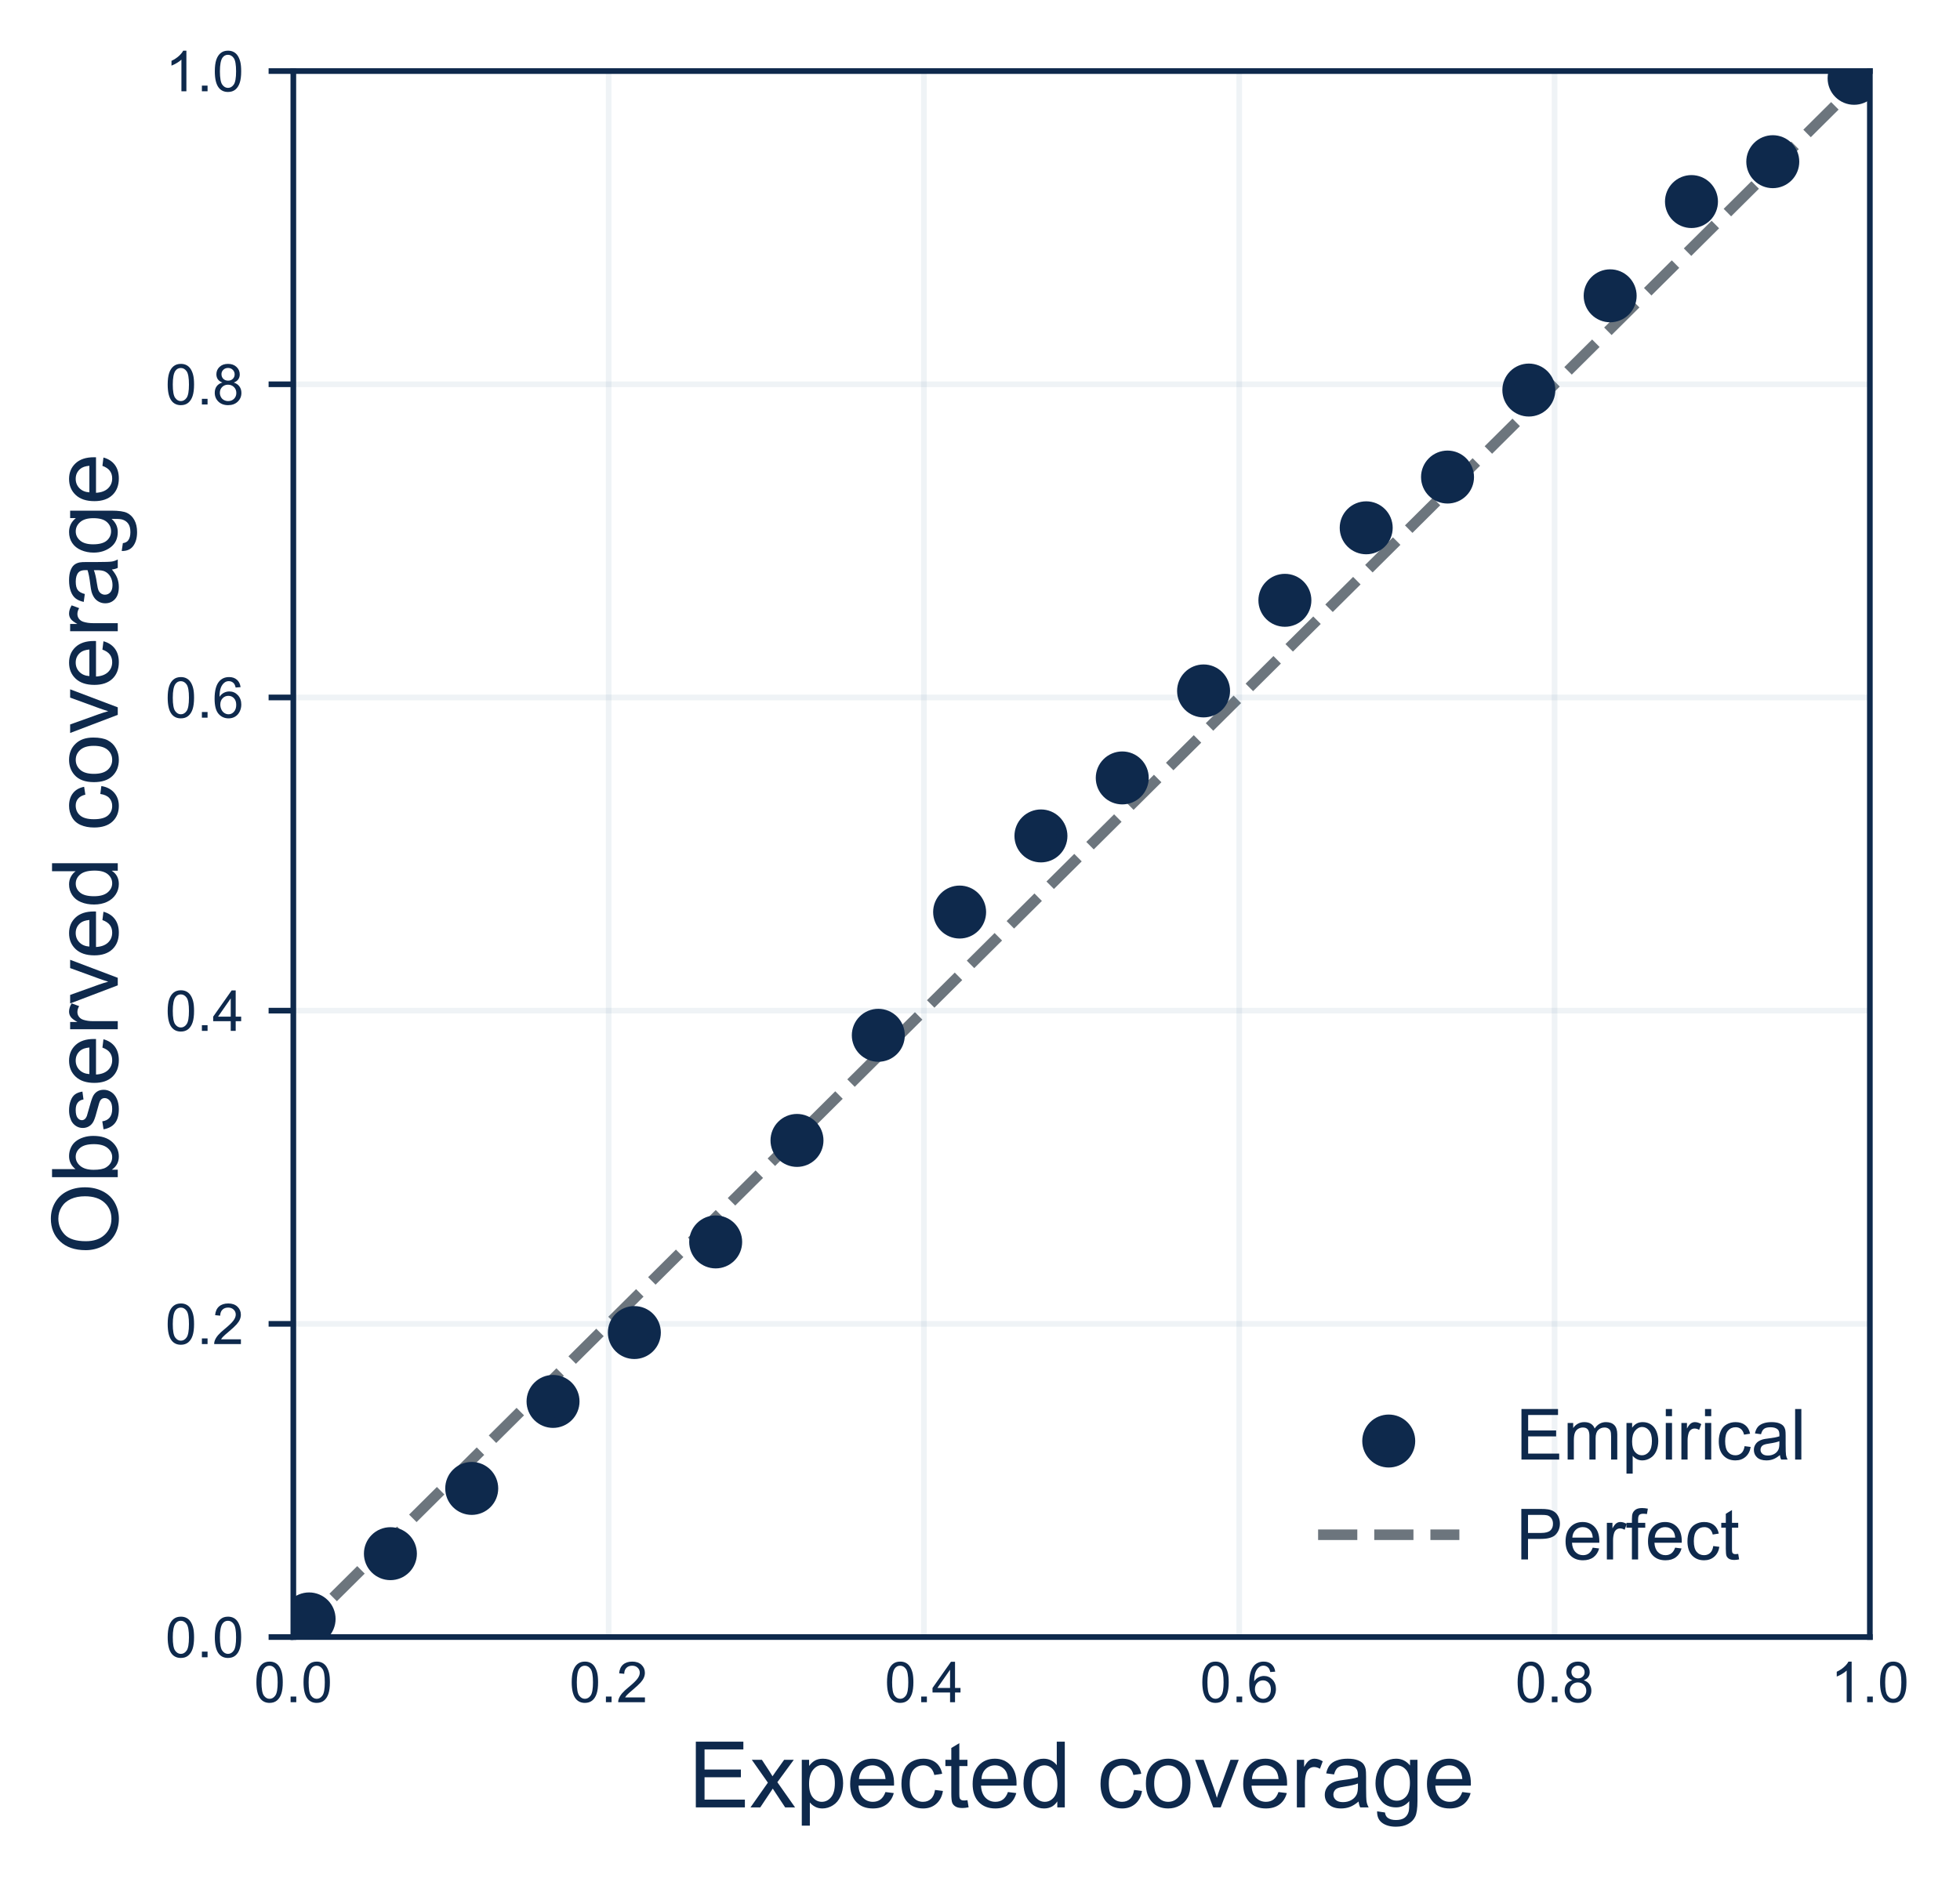
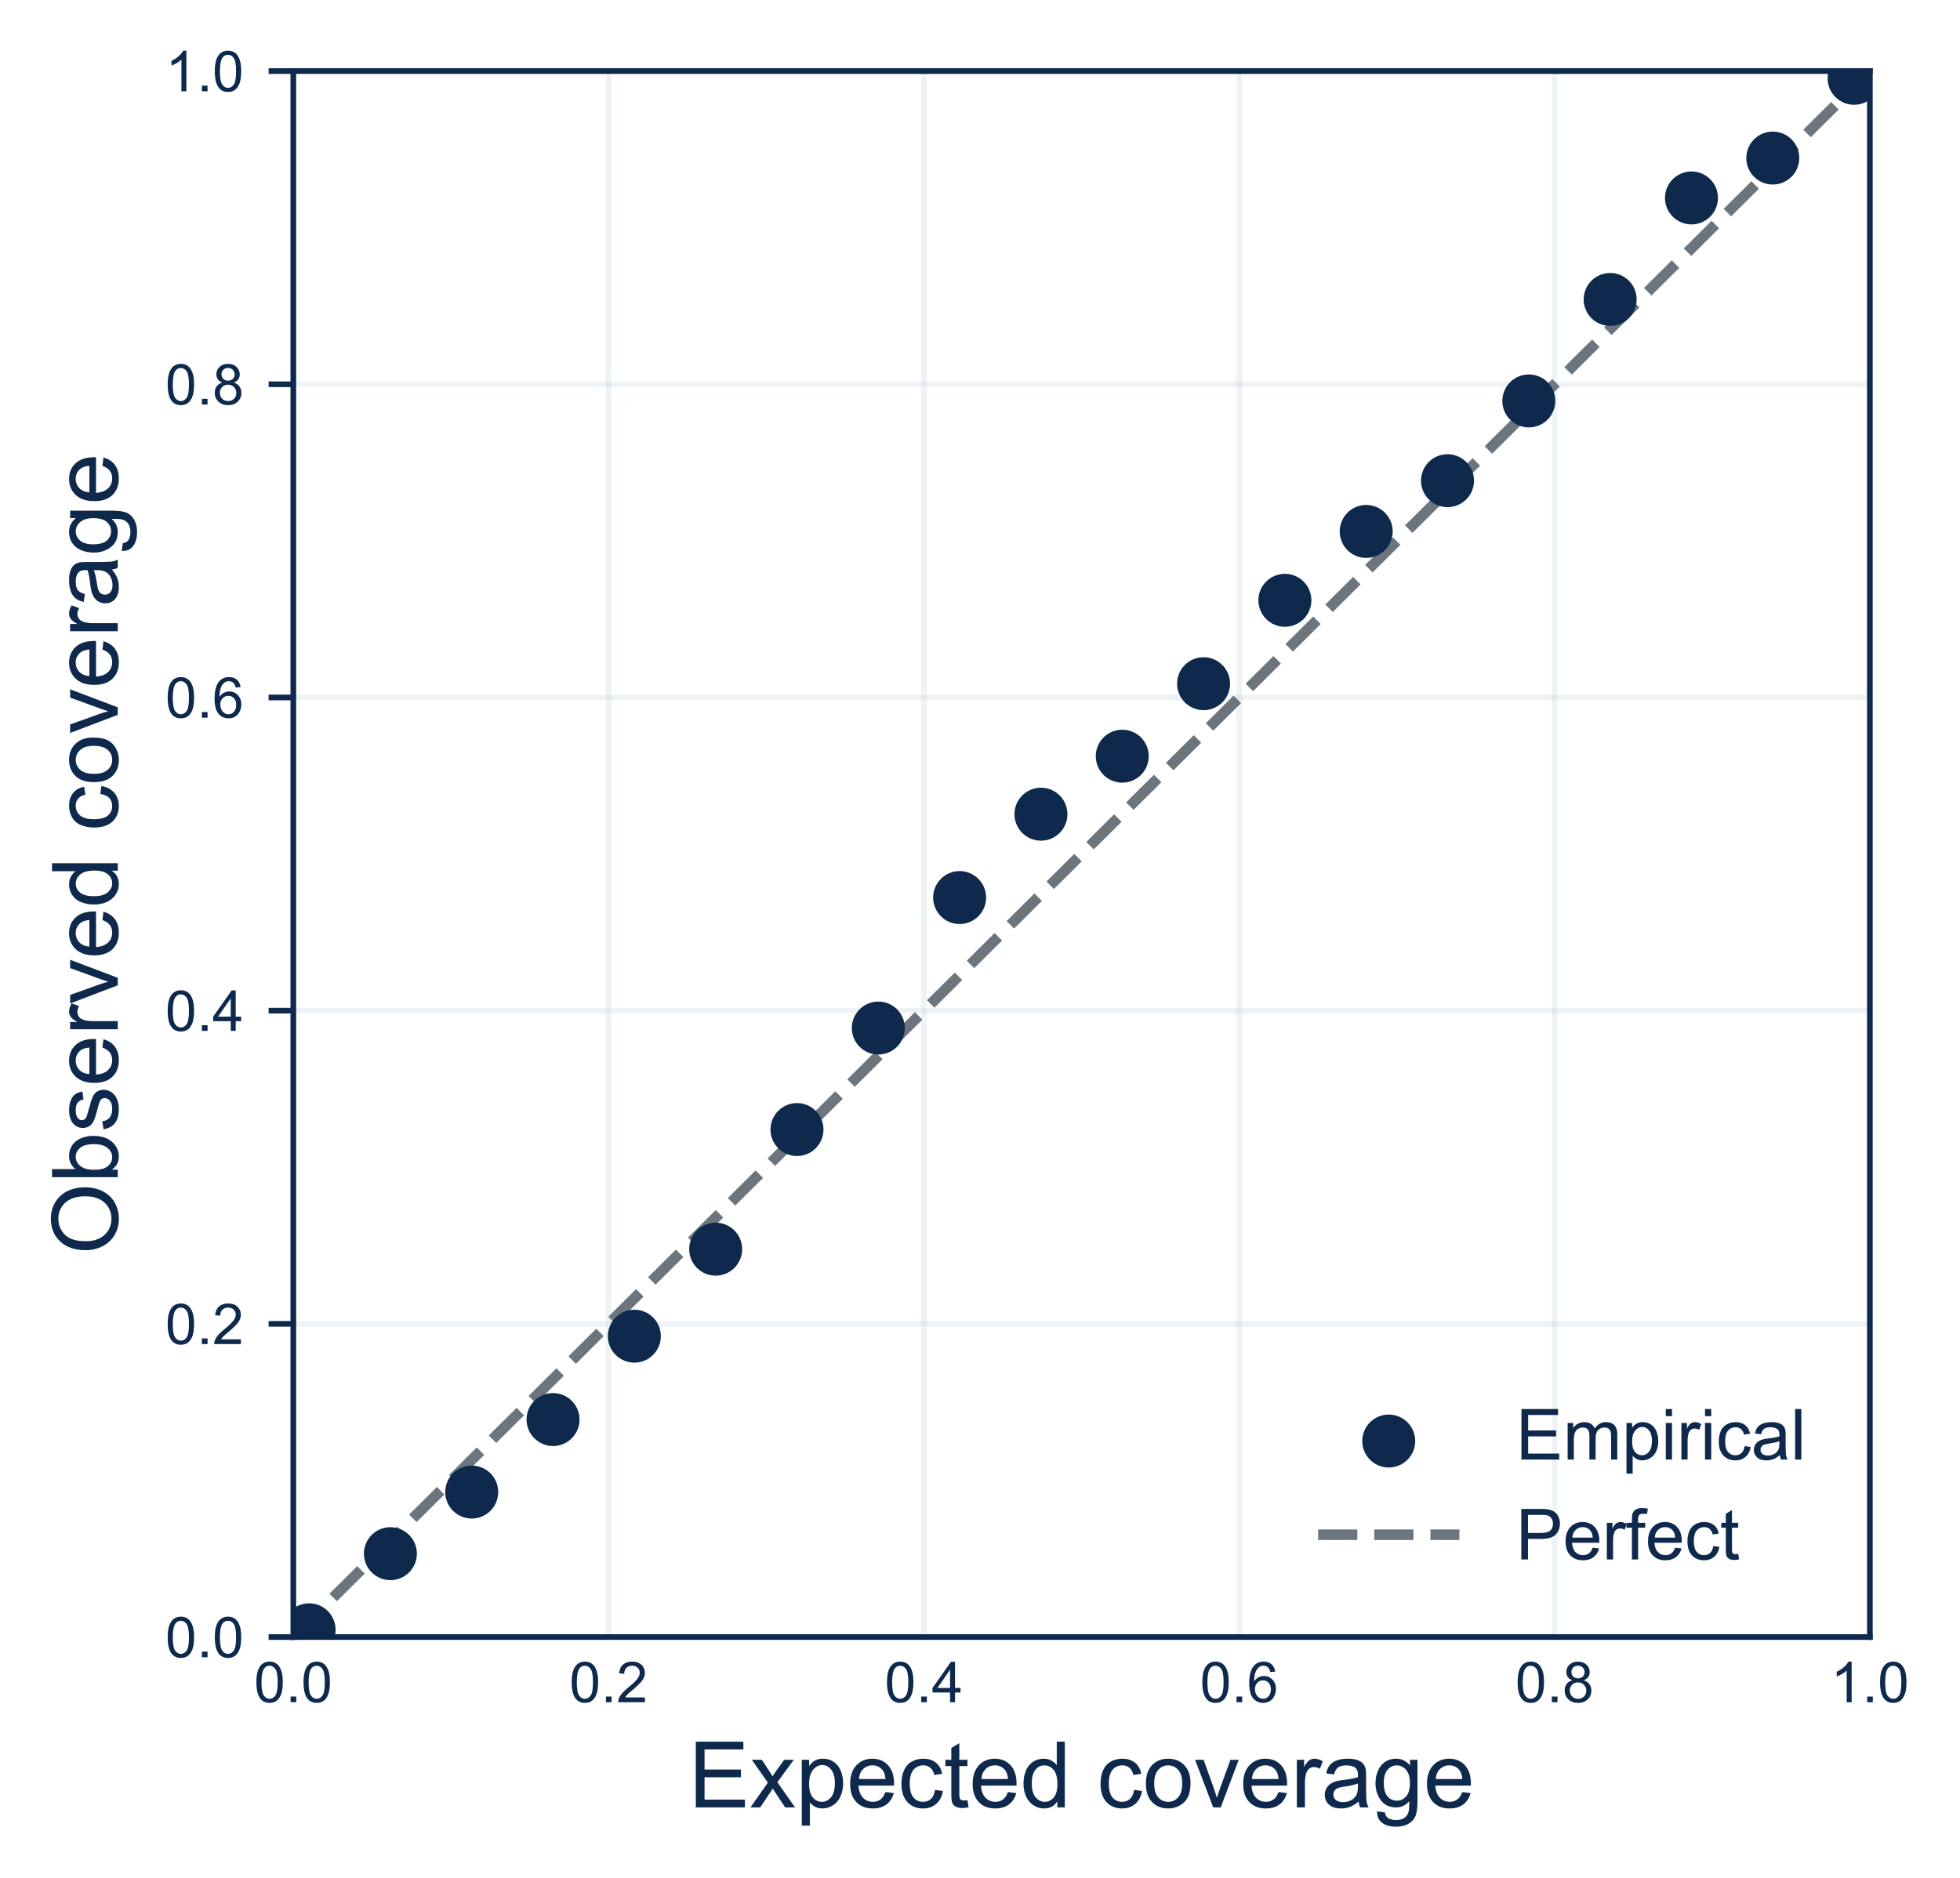
<svg xmlns="http://www.w3.org/2000/svg" xmlns:xlink="http://www.w3.org/1999/xlink" width="277.488pt" height="265.881pt" viewBox="0 0 277.488 265.881" version="1.1">
  <defs>
    <style type="text/css">*{stroke-linejoin: round; stroke-linecap: butt}</style>
  </defs>
  <g id="figure_1">
    <g id="patch_1">
      <path d="M 0 265.881  L 277.488 265.881  L 277.488 0  L 0 0  L 0 265.881  z " style="fill: none" />
    </g>
    <g id="axes_1">
      <g id="patch_2">
        <path d="M 41.528 231.823  L 264.728 231.823  L 264.728 10.063  L 41.528 10.063  L 41.528 231.823  z " style="fill: none" />
      </g>
      <g id="line2d_1">
-         <path d="M 41.528 231.823  L 264.728 10.063  " clip-path="url(#p7cb3e3dd06)" style="fill: none; stroke-dasharray: 5.55,2.4; stroke-dashoffset: 0; stroke: #6c757d; stroke-width: 1.5" />
+         <path d="M 41.528 231.823  L 264.728 10.063  " clip-path="url(#pbe6061e134)" style="fill: none; stroke-dasharray: 5.55,2.4; stroke-dashoffset: 0; stroke: #6c757d; stroke-width: 1.5" />
      </g>
      <g id="matplotlib.axis_1">
        <g id="xtick_1">
          <g id="line2d_2">
-             <path d="M 41.528 231.823  L 41.528 10.063  " clip-path="url(#p7cb3e3dd06)" style="fill: none; stroke: #5f86a5; stroke-opacity: 0.1; stroke-width: 0.8; stroke-linecap: square" />
+             <path d="M 41.528 231.823  L 41.528 10.063  " clip-path="url(#pbe6061e134)" style="fill: none; stroke: #5f86a5; stroke-opacity: 0.1; stroke-width: 0.8; stroke-linecap: square" />
          </g>
          <g id="line2d_3" />
          <g id="text_1">
            <g style="fill: #0e294c" transform="translate(35.96781 241.0494) scale(0.08 -0.08)">
              <defs>
                <path id="ArialMT-30" d="M 266 2259  Q 266 3072 433 3567  Q 600 4063 929 4331  Q 1259 4600 1759 4600  Q 2128 4600 2406 4451  Q 2684 4303 2865 4023  Q 3047 3744 3150 3342  Q 3253 2941 3253 2259  Q 3253 1453 3087 958  Q 2922 463 2592 192  Q 2263 -78 1759 -78  Q 1097 -78 719 397  Q 266 969 266 2259  z M 844 2259  Q 844 1131 1108 757  Q 1372 384 1759 384  Q 2147 384 2411 759  Q 2675 1134 2675 2259  Q 2675 3391 2411 3762  Q 2147 4134 1753 4134  Q 1366 4134 1134 3806  Q 844 3388 844 2259  z " transform="scale(0.015625)" />
                <path id="ArialMT-2e" d="M 581 0  L 581 641  L 1222 641  L 1222 0  L 581 0  z " transform="scale(0.015625)" />
              </defs>
              <use xlink:href="#ArialMT-30" />
              <use xlink:href="#ArialMT-2e" transform="translate(55.61523 0)" />
              <use xlink:href="#ArialMT-30" transform="translate(83.39844 0)" />
            </g>
          </g>
        </g>
        <g id="xtick_2">
          <g id="line2d_4">
-             <path d="M 86.168 231.823  L 86.168 10.063  " clip-path="url(#p7cb3e3dd06)" style="fill: none; stroke: #5f86a5; stroke-opacity: 0.1; stroke-width: 0.8; stroke-linecap: square" />
+             <path d="M 86.168 231.823  L 86.168 10.063  " clip-path="url(#pbe6061e134)" style="fill: none; stroke: #5f86a5; stroke-opacity: 0.1; stroke-width: 0.8; stroke-linecap: square" />
          </g>
          <g id="line2d_5" />
          <g id="text_2">
            <g style="fill: #0e294c" transform="translate(80.60781 241.0494) scale(0.08 -0.08)">
              <defs>
                <path id="ArialMT-32" d="M 3222 541  L 3222 0  L 194 0  Q 188 203 259 391  Q 375 700 629 1000  Q 884 1300 1366 1694  Q 2113 2306 2375 2664  Q 2638 3022 2638 3341  Q 2638 3675 2398 3904  Q 2159 4134 1775 4134  Q 1369 4134 1125 3890  Q 881 3647 878 3216  L 300 3275  Q 359 3922 746 4261  Q 1134 4600 1788 4600  Q 2447 4600 2831 4234  Q 3216 3869 3216 3328  Q 3216 3053 3103 2787  Q 2991 2522 2730 2228  Q 2469 1934 1863 1422  Q 1356 997 1212 845  Q 1069 694 975 541  L 3222 541  z " transform="scale(0.015625)" />
              </defs>
              <use xlink:href="#ArialMT-30" />
              <use xlink:href="#ArialMT-2e" transform="translate(55.61523 0)" />
              <use xlink:href="#ArialMT-32" transform="translate(83.39844 0)" />
            </g>
          </g>
        </g>
        <g id="xtick_3">
          <g id="line2d_6">
-             <path d="M 130.808 231.823  L 130.808 10.063  " clip-path="url(#p7cb3e3dd06)" style="fill: none; stroke: #5f86a5; stroke-opacity: 0.1; stroke-width: 0.8; stroke-linecap: square" />
+             <path d="M 130.808 231.823  L 130.808 10.063  " clip-path="url(#pbe6061e134)" style="fill: none; stroke: #5f86a5; stroke-opacity: 0.1; stroke-width: 0.8; stroke-linecap: square" />
          </g>
          <g id="line2d_7" />
          <g id="text_3">
            <g style="fill: #0e294c" transform="translate(125.2478 241.0494) scale(0.08 -0.08)">
              <defs>
                <path id="ArialMT-34" d="M 2069 0  L 2069 1097  L 81 1097  L 81 1613  L 2172 4581  L 2631 4581  L 2631 1613  L 3250 1613  L 3250 1097  L 2631 1097  L 2631 0  L 2069 0  z M 2069 1613  L 2069 3678  L 634 1613  L 2069 1613  z " transform="scale(0.015625)" />
              </defs>
              <use xlink:href="#ArialMT-30" />
              <use xlink:href="#ArialMT-2e" transform="translate(55.61523 0)" />
              <use xlink:href="#ArialMT-34" transform="translate(83.39844 0)" />
            </g>
          </g>
        </g>
        <g id="xtick_4">
          <g id="line2d_8">
-             <path d="M 175.448 231.823  L 175.448 10.063  " clip-path="url(#p7cb3e3dd06)" style="fill: none; stroke: #5f86a5; stroke-opacity: 0.1; stroke-width: 0.8; stroke-linecap: square" />
+             <path d="M 175.448 231.823  L 175.448 10.063  " clip-path="url(#pbe6061e134)" style="fill: none; stroke: #5f86a5; stroke-opacity: 0.1; stroke-width: 0.8; stroke-linecap: square" />
          </g>
          <g id="line2d_9" />
          <g id="text_4">
            <g style="fill: #0e294c" transform="translate(169.8878 241.0494) scale(0.08 -0.08)">
              <defs>
                <path id="ArialMT-36" d="M 3184 3459  L 2625 3416  Q 2550 3747 2413 3897  Q 2184 4138 1850 4138  Q 1581 4138 1378 3988  Q 1113 3794 959 3422  Q 806 3050 800 2363  Q 1003 2672 1297 2822  Q 1591 2972 1913 2972  Q 2475 2972 2870 2558  Q 3266 2144 3266 1488  Q 3266 1056 3080 686  Q 2894 316 2569 119  Q 2244 -78 1831 -78  Q 1128 -78 684 439  Q 241 956 241 2144  Q 241 3472 731 4075  Q 1159 4600 1884 4600  Q 2425 4600 2770 4297  Q 3116 3994 3184 3459  z M 888 1484  Q 888 1194 1011 928  Q 1134 663 1356 523  Q 1578 384 1822 384  Q 2178 384 2434 671  Q 2691 959 2691 1453  Q 2691 1928 2437 2201  Q 2184 2475 1800 2475  Q 1419 2475 1153 2201  Q 888 1928 888 1484  z " transform="scale(0.015625)" />
              </defs>
              <use xlink:href="#ArialMT-30" />
              <use xlink:href="#ArialMT-2e" transform="translate(55.61523 0)" />
              <use xlink:href="#ArialMT-36" transform="translate(83.39844 0)" />
            </g>
          </g>
        </g>
        <g id="xtick_5">
          <g id="line2d_10">
-             <path d="M 220.088 231.823  L 220.088 10.063  " clip-path="url(#p7cb3e3dd06)" style="fill: none; stroke: #5f86a5; stroke-opacity: 0.1; stroke-width: 0.8; stroke-linecap: square" />
+             <path d="M 220.088 231.823  L 220.088 10.063  " clip-path="url(#pbe6061e134)" style="fill: none; stroke: #5f86a5; stroke-opacity: 0.1; stroke-width: 0.8; stroke-linecap: square" />
          </g>
          <g id="line2d_11" />
          <g id="text_5">
            <g style="fill: #0e294c" transform="translate(214.5278 241.0494) scale(0.08 -0.08)">
              <defs>
                <path id="ArialMT-38" d="M 1131 2484  Q 781 2613 612 2850  Q 444 3088 444 3419  Q 444 3919 803 4259  Q 1163 4600 1759 4600  Q 2359 4600 2725 4251  Q 3091 3903 3091 3403  Q 3091 3084 2923 2848  Q 2756 2613 2416 2484  Q 2838 2347 3058 2040  Q 3278 1734 3278 1309  Q 3278 722 2862 322  Q 2447 -78 1769 -78  Q 1091 -78 675 323  Q 259 725 259 1325  Q 259 1772 486 2073  Q 713 2375 1131 2484  z M 1019 3438  Q 1019 3113 1228 2906  Q 1438 2700 1772 2700  Q 2097 2700 2305 2904  Q 2513 3109 2513 3406  Q 2513 3716 2298 3927  Q 2084 4138 1766 4138  Q 1444 4138 1231 3931  Q 1019 3725 1019 3438  z M 838 1322  Q 838 1081 952 856  Q 1066 631 1291 507  Q 1516 384 1775 384  Q 2178 384 2440 643  Q 2703 903 2703 1303  Q 2703 1709 2433 1975  Q 2163 2241 1756 2241  Q 1359 2241 1098 1978  Q 838 1716 838 1322  z " transform="scale(0.015625)" />
              </defs>
              <use xlink:href="#ArialMT-30" />
              <use xlink:href="#ArialMT-2e" transform="translate(55.61523 0)" />
              <use xlink:href="#ArialMT-38" transform="translate(83.39844 0)" />
            </g>
          </g>
        </g>
        <g id="xtick_6">
          <g id="line2d_12">
-             <path d="M 264.728 231.823  L 264.728 10.063  " clip-path="url(#p7cb3e3dd06)" style="fill: none; stroke: #5f86a5; stroke-opacity: 0.1; stroke-width: 0.8; stroke-linecap: square" />
+             <path d="M 264.728 231.823  L 264.728 10.063  " clip-path="url(#pbe6061e134)" style="fill: none; stroke: #5f86a5; stroke-opacity: 0.1; stroke-width: 0.8; stroke-linecap: square" />
          </g>
          <g id="line2d_13" />
          <g id="text_6">
            <g style="fill: #0e294c" transform="translate(259.1678 241.0494) scale(0.08 -0.08)">
              <defs>
                <path id="ArialMT-31" d="M 2384 0  L 1822 0  L 1822 3584  Q 1619 3391 1289 3197  Q 959 3003 697 2906  L 697 3450  Q 1169 3672 1522 3987  Q 1875 4303 2022 4600  L 2384 4600  L 2384 0  z " transform="scale(0.015625)" />
              </defs>
              <use xlink:href="#ArialMT-31" />
              <use xlink:href="#ArialMT-2e" transform="translate(55.61523 0)" />
              <use xlink:href="#ArialMT-30" transform="translate(83.39844 0)" />
            </g>
          </g>
        </g>
        <g id="text_7">
          <g style="fill: #0e294c" transform="translate(97.48477 255.9445) scale(0.13 -0.13)">
            <defs>
              <path id="ArialMT-45" d="M 506 0  L 506 4581  L 3819 4581  L 3819 4041  L 1113 4041  L 1113 2638  L 3647 2638  L 3647 2100  L 1113 2100  L 1113 541  L 3925 541  L 3925 0  L 506 0  z " transform="scale(0.015625)" />
              <path id="ArialMT-78" d="M 47 0  L 1259 1725  L 138 3319  L 841 3319  L 1350 2541  Q 1494 2319 1581 2169  Q 1719 2375 1834 2534  L 2394 3319  L 3066 3319  L 1919 1756  L 3153 0  L 2463 0  L 1781 1031  L 1600 1309  L 728 0  L 47 0  z " transform="scale(0.015625)" />
              <path id="ArialMT-70" d="M 422 -1272  L 422 3319  L 934 3319  L 934 2888  Q 1116 3141 1344 3267  Q 1572 3394 1897 3394  Q 2322 3394 2647 3175  Q 2972 2956 3137 2557  Q 3303 2159 3303 1684  Q 3303 1175 3120 767  Q 2938 359 2589 142  Q 2241 -75 1856 -75  Q 1575 -75 1351 44  Q 1128 163 984 344  L 984 -1272  L 422 -1272  z M 931 1641  Q 931 1000 1190 694  Q 1450 388 1819 388  Q 2194 388 2461 705  Q 2728 1022 2728 1688  Q 2728 2322 2467 2637  Q 2206 2953 1844 2953  Q 1484 2953 1207 2617  Q 931 2281 931 1641  z " transform="scale(0.015625)" />
              <path id="ArialMT-65" d="M 2694 1069  L 3275 997  Q 3138 488 2766 206  Q 2394 -75 1816 -75  Q 1088 -75 661 373  Q 234 822 234 1631  Q 234 2469 665 2931  Q 1097 3394 1784 3394  Q 2450 3394 2872 2941  Q 3294 2488 3294 1666  Q 3294 1616 3291 1516  L 816 1516  Q 847 969 1125 678  Q 1403 388 1819 388  Q 2128 388 2347 550  Q 2566 713 2694 1069  z M 847 1978  L 2700 1978  Q 2663 2397 2488 2606  Q 2219 2931 1791 2931  Q 1403 2931 1139 2672  Q 875 2413 847 1978  z " transform="scale(0.015625)" />
              <path id="ArialMT-63" d="M 2588 1216  L 3141 1144  Q 3050 572 2676 248  Q 2303 -75 1759 -75  Q 1078 -75 664 370  Q 250 816 250 1647  Q 250 2184 428 2587  Q 606 2991 970 3192  Q 1334 3394 1763 3394  Q 2303 3394 2647 3120  Q 2991 2847 3088 2344  L 2541 2259  Q 2463 2594 2264 2762  Q 2066 2931 1784 2931  Q 1359 2931 1093 2626  Q 828 2322 828 1663  Q 828 994 1084 691  Q 1341 388 1753 388  Q 2084 388 2306 591  Q 2528 794 2588 1216  z " transform="scale(0.015625)" />
              <path id="ArialMT-74" d="M 1650 503  L 1731 6  Q 1494 -44 1306 -44  Q 1000 -44 831 53  Q 663 150 594 308  Q 525 466 525 972  L 525 2881  L 113 2881  L 113 3319  L 525 3319  L 525 4141  L 1084 4478  L 1084 3319  L 1650 3319  L 1650 2881  L 1084 2881  L 1084 941  Q 1084 700 1114 631  Q 1144 563 1211 522  Q 1278 481 1403 481  Q 1497 481 1650 503  z " transform="scale(0.015625)" />
              <path id="ArialMT-64" d="M 2575 0  L 2575 419  Q 2259 -75 1647 -75  Q 1250 -75 917 144  Q 584 363 401 755  Q 219 1147 219 1656  Q 219 2153 384 2558  Q 550 2963 881 3178  Q 1213 3394 1622 3394  Q 1922 3394 2156 3267  Q 2391 3141 2538 2938  L 2538 4581  L 3097 4581  L 3097 0  L 2575 0  z M 797 1656  Q 797 1019 1065 703  Q 1334 388 1700 388  Q 2069 388 2326 689  Q 2584 991 2584 1609  Q 2584 2291 2321 2609  Q 2059 2928 1675 2928  Q 1300 2928 1048 2622  Q 797 2316 797 1656  z " transform="scale(0.015625)" />
              <path id="ArialMT-20" transform="scale(0.015625)" />
              <path id="ArialMT-6f" d="M 213 1659  Q 213 2581 725 3025  Q 1153 3394 1769 3394  Q 2453 3394 2887 2945  Q 3322 2497 3322 1706  Q 3322 1066 3130 698  Q 2938 331 2570 128  Q 2203 -75 1769 -75  Q 1072 -75 642 372  Q 213 819 213 1659  z M 791 1659  Q 791 1022 1069 705  Q 1347 388 1769 388  Q 2188 388 2466 706  Q 2744 1025 2744 1678  Q 2744 2294 2464 2611  Q 2184 2928 1769 2928  Q 1347 2928 1069 2612  Q 791 2297 791 1659  z " transform="scale(0.015625)" />
              <path id="ArialMT-76" d="M 1344 0  L 81 3319  L 675 3319  L 1388 1331  Q 1503 1009 1600 663  Q 1675 925 1809 1294  L 2547 3319  L 3125 3319  L 1869 0  L 1344 0  z " transform="scale(0.015625)" />
              <path id="ArialMT-72" d="M 416 0  L 416 3319  L 922 3319  L 922 2816  Q 1116 3169 1280 3281  Q 1444 3394 1641 3394  Q 1925 3394 2219 3213  L 2025 2691  Q 1819 2813 1613 2813  Q 1428 2813 1281 2702  Q 1134 2591 1072 2394  Q 978 2094 978 1738  L 978 0  L 416 0  z " transform="scale(0.015625)" />
              <path id="ArialMT-61" d="M 2588 409  Q 2275 144 1986 34  Q 1697 -75 1366 -75  Q 819 -75 525 192  Q 231 459 231 875  Q 231 1119 342 1320  Q 453 1522 633 1644  Q 813 1766 1038 1828  Q 1203 1872 1538 1913  Q 2219 1994 2541 2106  Q 2544 2222 2544 2253  Q 2544 2597 2384 2738  Q 2169 2928 1744 2928  Q 1347 2928 1158 2789  Q 969 2650 878 2297  L 328 2372  Q 403 2725 575 2942  Q 747 3159 1072 3276  Q 1397 3394 1825 3394  Q 2250 3394 2515 3294  Q 2781 3194 2906 3042  Q 3031 2891 3081 2659  Q 3109 2516 3109 2141  L 3109 1391  Q 3109 606 3145 398  Q 3181 191 3288 0  L 2700 0  Q 2613 175 2588 409  z M 2541 1666  Q 2234 1541 1622 1453  Q 1275 1403 1131 1340  Q 988 1278 909 1158  Q 831 1038 831 891  Q 831 666 1001 516  Q 1172 366 1500 366  Q 1825 366 2078 508  Q 2331 650 2450 897  Q 2541 1088 2541 1459  L 2541 1666  z " transform="scale(0.015625)" />
              <path id="ArialMT-67" d="M 319 -275  L 866 -356  Q 900 -609 1056 -725  Q 1266 -881 1628 -881  Q 2019 -881 2231 -725  Q 2444 -569 2519 -288  Q 2563 -116 2559 434  Q 2191 0 1641 0  Q 956 0 581 494  Q 206 988 206 1678  Q 206 2153 378 2554  Q 550 2956 876 3175  Q 1203 3394 1644 3394  Q 2231 3394 2613 2919  L 2613 3319  L 3131 3319  L 3131 450  Q 3131 -325 2973 -648  Q 2816 -972 2473 -1159  Q 2131 -1347 1631 -1347  Q 1038 -1347 672 -1080  Q 306 -813 319 -275  z M 784 1719  Q 784 1066 1043 766  Q 1303 466 1694 466  Q 2081 466 2343 764  Q 2606 1063 2606 1700  Q 2606 2309 2336 2618  Q 2066 2928 1684 2928  Q 1309 2928 1046 2623  Q 784 2319 784 1719  z " transform="scale(0.015625)" />
            </defs>
            <use xlink:href="#ArialMT-45" />
            <use xlink:href="#ArialMT-78" transform="translate(66.69922 0)" />
            <use xlink:href="#ArialMT-70" transform="translate(116.6992 0)" />
            <use xlink:href="#ArialMT-65" transform="translate(172.3145 0)" />
            <use xlink:href="#ArialMT-63" transform="translate(227.9297 0)" />
            <use xlink:href="#ArialMT-74" transform="translate(277.9297 0)" />
            <use xlink:href="#ArialMT-65" transform="translate(305.7129 0)" />
            <use xlink:href="#ArialMT-64" transform="translate(361.3281 0)" />
            <use xlink:href="#ArialMT-20" transform="translate(416.9434 0)" />
            <use xlink:href="#ArialMT-63" transform="translate(444.7266 0)" />
            <use xlink:href="#ArialMT-6f" transform="translate(494.7266 0)" />
            <use xlink:href="#ArialMT-76" transform="translate(550.3418 0)" />
            <use xlink:href="#ArialMT-65" transform="translate(600.3418 0)" />
            <use xlink:href="#ArialMT-72" transform="translate(655.957 0)" />
            <use xlink:href="#ArialMT-61" transform="translate(689.2578 0)" />
            <use xlink:href="#ArialMT-67" transform="translate(744.873 0)" />
            <use xlink:href="#ArialMT-65" transform="translate(800.4883 0)" />
          </g>
        </g>
      </g>
      <g id="matplotlib.axis_2">
        <g id="ytick_1">
          <g id="line2d_14">
-             <path d="M 41.528 231.823  L 264.728 231.823  " clip-path="url(#p7cb3e3dd06)" style="fill: none; stroke: #5f86a5; stroke-opacity: 0.1; stroke-width: 0.8; stroke-linecap: square" />
+             <path d="M 41.528 231.823  L 264.728 231.823  " clip-path="url(#pbe6061e134)" style="fill: none; stroke: #5f86a5; stroke-opacity: 0.1; stroke-width: 0.8; stroke-linecap: square" />
          </g>
          <g id="line2d_15">
            <defs>
-               <path id="mb805c9cbab" d="M 0 0  L -3.5 0  " style="stroke: #0e294c; stroke-width: 0.8" />
-             </defs>
-             <g>
-               <use xlink:href="#mb805c9cbab" x="41.528" y="231.823" style="fill: #0e294c; stroke: #0e294c; stroke-width: 0.8" />
+               <path id="m32412d4903" d="M 0 0  L -3.5 0  " style="stroke: #0e294c; stroke-width: 0.8" />
+             </defs>
+             <g>
+               <use xlink:href="#m32412d4903" x="41.528" y="231.823" style="fill: #0e294c; stroke: #0e294c; stroke-width: 0.8" />
            </g>
          </g>
          <g id="text_8">
            <g style="fill: #0e294c" transform="translate(23.40781 234.6863) scale(0.08 -0.08)">
              <use xlink:href="#ArialMT-30" />
              <use xlink:href="#ArialMT-2e" transform="translate(55.61523 0)" />
              <use xlink:href="#ArialMT-30" transform="translate(83.39844 0)" />
            </g>
          </g>
        </g>
        <g id="ytick_2">
          <g id="line2d_16">
-             <path d="M 41.528 187.471  L 264.728 187.471  " clip-path="url(#p7cb3e3dd06)" style="fill: none; stroke: #5f86a5; stroke-opacity: 0.1; stroke-width: 0.8; stroke-linecap: square" />
+             <path d="M 41.528 187.471  L 264.728 187.471  " clip-path="url(#pbe6061e134)" style="fill: none; stroke: #5f86a5; stroke-opacity: 0.1; stroke-width: 0.8; stroke-linecap: square" />
          </g>
          <g id="line2d_17">
            <g>
-               <use xlink:href="#mb805c9cbab" x="41.528" y="187.471" style="fill: #0e294c; stroke: #0e294c; stroke-width: 0.8" />
+               <use xlink:href="#m32412d4903" x="41.528" y="187.471" style="fill: #0e294c; stroke: #0e294c; stroke-width: 0.8" />
            </g>
          </g>
          <g id="text_9">
            <g style="fill: #0e294c" transform="translate(23.40781 190.3342) scale(0.08 -0.08)">
              <use xlink:href="#ArialMT-30" />
              <use xlink:href="#ArialMT-2e" transform="translate(55.61523 0)" />
              <use xlink:href="#ArialMT-32" transform="translate(83.39844 0)" />
            </g>
          </g>
        </g>
        <g id="ytick_3">
          <g id="line2d_18">
-             <path d="M 41.528 143.119  L 264.728 143.119  " clip-path="url(#p7cb3e3dd06)" style="fill: none; stroke: #5f86a5; stroke-opacity: 0.1; stroke-width: 0.8; stroke-linecap: square" />
+             <path d="M 41.528 143.119  L 264.728 143.119  " clip-path="url(#pbe6061e134)" style="fill: none; stroke: #5f86a5; stroke-opacity: 0.1; stroke-width: 0.8; stroke-linecap: square" />
          </g>
          <g id="line2d_19">
            <g>
-               <use xlink:href="#mb805c9cbab" x="41.528" y="143.119" style="fill: #0e294c; stroke: #0e294c; stroke-width: 0.8" />
+               <use xlink:href="#m32412d4903" x="41.528" y="143.119" style="fill: #0e294c; stroke: #0e294c; stroke-width: 0.8" />
            </g>
          </g>
          <g id="text_10">
            <g style="fill: #0e294c" transform="translate(23.40781 145.9822) scale(0.08 -0.08)">
              <use xlink:href="#ArialMT-30" />
              <use xlink:href="#ArialMT-2e" transform="translate(55.61523 0)" />
              <use xlink:href="#ArialMT-34" transform="translate(83.39844 0)" />
            </g>
          </g>
        </g>
        <g id="ytick_4">
          <g id="line2d_20">
-             <path d="M 41.528 98.767  L 264.728 98.767  " clip-path="url(#p7cb3e3dd06)" style="fill: none; stroke: #5f86a5; stroke-opacity: 0.1; stroke-width: 0.8; stroke-linecap: square" />
+             <path d="M 41.528 98.767  L 264.728 98.767  " clip-path="url(#pbe6061e134)" style="fill: none; stroke: #5f86a5; stroke-opacity: 0.1; stroke-width: 0.8; stroke-linecap: square" />
          </g>
          <g id="line2d_21">
            <g>
-               <use xlink:href="#mb805c9cbab" x="41.528" y="98.767" style="fill: #0e294c; stroke: #0e294c; stroke-width: 0.8" />
+               <use xlink:href="#m32412d4903" x="41.528" y="98.767" style="fill: #0e294c; stroke: #0e294c; stroke-width: 0.8" />
            </g>
          </g>
          <g id="text_11">
            <g style="fill: #0e294c" transform="translate(23.40781 101.6303) scale(0.08 -0.08)">
              <use xlink:href="#ArialMT-30" />
              <use xlink:href="#ArialMT-2e" transform="translate(55.61523 0)" />
              <use xlink:href="#ArialMT-36" transform="translate(83.39844 0)" />
            </g>
          </g>
        </g>
        <g id="ytick_5">
          <g id="line2d_22">
-             <path d="M 41.528 54.415  L 264.728 54.415  " clip-path="url(#p7cb3e3dd06)" style="fill: none; stroke: #5f86a5; stroke-opacity: 0.1; stroke-width: 0.8; stroke-linecap: square" />
+             <path d="M 41.528 54.415  L 264.728 54.415  " clip-path="url(#pbe6061e134)" style="fill: none; stroke: #5f86a5; stroke-opacity: 0.1; stroke-width: 0.8; stroke-linecap: square" />
          </g>
          <g id="line2d_23">
            <g>
-               <use xlink:href="#mb805c9cbab" x="41.528" y="54.415" style="fill: #0e294c; stroke: #0e294c; stroke-width: 0.8" />
+               <use xlink:href="#m32412d4903" x="41.528" y="54.415" style="fill: #0e294c; stroke: #0e294c; stroke-width: 0.8" />
            </g>
          </g>
          <g id="text_12">
            <g style="fill: #0e294c" transform="translate(23.40781 57.27825) scale(0.08 -0.08)">
              <use xlink:href="#ArialMT-30" />
              <use xlink:href="#ArialMT-2e" transform="translate(55.61523 0)" />
              <use xlink:href="#ArialMT-38" transform="translate(83.39844 0)" />
            </g>
          </g>
        </g>
        <g id="ytick_6">
          <g id="line2d_24">
-             <path d="M 41.528 10.063  L 264.728 10.063  " clip-path="url(#p7cb3e3dd06)" style="fill: none; stroke: #5f86a5; stroke-opacity: 0.1; stroke-width: 0.8; stroke-linecap: square" />
+             <path d="M 41.528 10.063  L 264.728 10.063  " clip-path="url(#pbe6061e134)" style="fill: none; stroke: #5f86a5; stroke-opacity: 0.1; stroke-width: 0.8; stroke-linecap: square" />
          </g>
          <g id="line2d_25">
            <g>
-               <use xlink:href="#mb805c9cbab" x="41.528" y="10.063" style="fill: #0e294c; stroke: #0e294c; stroke-width: 0.8" />
+               <use xlink:href="#m32412d4903" x="41.528" y="10.063" style="fill: #0e294c; stroke: #0e294c; stroke-width: 0.8" />
            </g>
          </g>
          <g id="text_13">
            <g style="fill: #0e294c" transform="translate(23.40781 12.92625) scale(0.08 -0.08)">
              <use xlink:href="#ArialMT-31" />
              <use xlink:href="#ArialMT-2e" transform="translate(55.61523 0)" />
              <use xlink:href="#ArialMT-30" transform="translate(83.39844 0)" />
            </g>
          </g>
        </g>
        <g id="text_14">
          <g style="fill: #0e294c" transform="translate(16.67172 177.6648) rotate(-90) scale(0.13 -0.13)">
            <defs>
              <path id="ArialMT-4f" d="M 309 2231  Q 309 3372 921 4017  Q 1534 4663 2503 4663  Q 3138 4663 3647 4359  Q 4156 4056 4423 3514  Q 4691 2972 4691 2284  Q 4691 1588 4409 1038  Q 4128 488 3612 205  Q 3097 -78 2500 -78  Q 1853 -78 1343 234  Q 834 547 571 1087  Q 309 1628 309 2231  z M 934 2222  Q 934 1394 1379 917  Q 1825 441 2497 441  Q 3181 441 3623 922  Q 4066 1403 4066 2288  Q 4066 2847 3877 3264  Q 3688 3681 3323 3911  Q 2959 4141 2506 4141  Q 1863 4141 1398 3698  Q 934 3256 934 2222  z " transform="scale(0.015625)" />
              <path id="ArialMT-62" d="M 941 0  L 419 0  L 419 4581  L 981 4581  L 981 2947  Q 1338 3394 1891 3394  Q 2197 3394 2470 3270  Q 2744 3147 2920 2923  Q 3097 2700 3197 2384  Q 3297 2069 3297 1709  Q 3297 856 2875 390  Q 2453 -75 1863 -75  Q 1275 -75 941 416  L 941 0  z M 934 1684  Q 934 1088 1097 822  Q 1363 388 1816 388  Q 2184 388 2453 708  Q 2722 1028 2722 1663  Q 2722 2313 2464 2622  Q 2206 2931 1841 2931  Q 1472 2931 1203 2611  Q 934 2291 934 1684  z " transform="scale(0.015625)" />
              <path id="ArialMT-73" d="M 197 991  L 753 1078  Q 800 744 1014 566  Q 1228 388 1613 388  Q 2000 388 2187 545  Q 2375 703 2375 916  Q 2375 1106 2209 1216  Q 2094 1291 1634 1406  Q 1016 1563 777 1677  Q 538 1791 414 1992  Q 291 2194 291 2438  Q 291 2659 392 2848  Q 494 3038 669 3163  Q 800 3259 1026 3326  Q 1253 3394 1513 3394  Q 1903 3394 2198 3281  Q 2494 3169 2634 2976  Q 2775 2784 2828 2463  L 2278 2388  Q 2241 2644 2061 2787  Q 1881 2931 1553 2931  Q 1166 2931 1000 2803  Q 834 2675 834 2503  Q 834 2394 903 2306  Q 972 2216 1119 2156  Q 1203 2125 1616 2013  Q 2213 1853 2448 1751  Q 2684 1650 2818 1456  Q 2953 1263 2953 975  Q 2953 694 2789 445  Q 2625 197 2315 61  Q 2006 -75 1616 -75  Q 969 -75 630 194  Q 291 463 197 991  z " transform="scale(0.015625)" />
            </defs>
            <use xlink:href="#ArialMT-4f" />
            <use xlink:href="#ArialMT-62" transform="translate(77.7832 0)" />
            <use xlink:href="#ArialMT-73" transform="translate(133.3984 0)" />
            <use xlink:href="#ArialMT-65" transform="translate(183.3984 0)" />
            <use xlink:href="#ArialMT-72" transform="translate(239.0137 0)" />
            <use xlink:href="#ArialMT-76" transform="translate(272.3145 0)" />
            <use xlink:href="#ArialMT-65" transform="translate(322.3145 0)" />
            <use xlink:href="#ArialMT-64" transform="translate(377.9297 0)" />
            <use xlink:href="#ArialMT-20" transform="translate(433.5449 0)" />
            <use xlink:href="#ArialMT-63" transform="translate(461.3281 0)" />
            <use xlink:href="#ArialMT-6f" transform="translate(511.3281 0)" />
            <use xlink:href="#ArialMT-76" transform="translate(566.9434 0)" />
            <use xlink:href="#ArialMT-65" transform="translate(616.9434 0)" />
            <use xlink:href="#ArialMT-72" transform="translate(672.5586 0)" />
            <use xlink:href="#ArialMT-61" transform="translate(705.8594 0)" />
            <use xlink:href="#ArialMT-67" transform="translate(761.4746 0)" />
            <use xlink:href="#ArialMT-65" transform="translate(817.0898 0)" />
          </g>
        </g>
      </g>
      <g id="PathCollection_1">
        <defs>
-           <path id="m08b5a3596c" d="M 0 3  C 0.796 3 1.559 2.684 2.121 2.121  C 2.684 1.559 3 0.796 3 0  C 3 -0.796 2.684 -1.559 2.121 -2.121  C 1.559 -2.684 0.796 -3 0 -3  C -0.796 -3 -1.559 -2.684 -2.121 -2.121  C -2.684 -1.559 -3 -0.796 -3 0  C -3 0.796 -2.684 1.559 -2.121 2.121  C -1.559 2.684 -0.796 3 0 3  z " style="stroke: #0e294c; stroke-width: 1.5" />
+           <path id="m17a9e325ce" d="M 0 3  C 0.796 3 1.559 2.684 2.121 2.121  C 2.684 1.559 3 0.796 3 0  C 3 -0.796 2.684 -1.559 2.121 -2.121  C 1.559 -2.684 0.796 -3 0 -3  C -0.796 -3 -1.559 -2.684 -2.121 -2.121  C -2.684 -1.559 -3 -0.796 -3 0  C -3 0.796 -2.684 1.559 -2.121 2.121  C -1.559 2.684 -0.796 3 0 3  z " style="stroke: #0e294c; stroke-width: 1.5" />
        </defs>
-         <g clip-path="url(#p7cb3e3dd06)">
-           <use xlink:href="#m08b5a3596c" x="43.76" y="229.256" style="fill: #0e294c; stroke: #0e294c; stroke-width: 1.5" />
-           <use xlink:href="#m08b5a3596c" x="55.272" y="220.016" style="fill: #0e294c; stroke: #0e294c; stroke-width: 1.5" />
-           <use xlink:href="#m08b5a3596c" x="66.785" y="210.776" style="fill: #0e294c; stroke: #0e294c; stroke-width: 1.5" />
-           <use xlink:href="#m08b5a3596c" x="78.297" y="198.456" style="fill: #0e294c; stroke: #0e294c; stroke-width: 1.5" />
-           <use xlink:href="#m08b5a3596c" x="89.809" y="188.703" style="fill: #0e294c; stroke: #0e294c; stroke-width: 1.5" />
-           <use xlink:href="#m08b5a3596c" x="101.322" y="175.87" style="fill: #0e294c; stroke: #0e294c; stroke-width: 1.5" />
-           <use xlink:href="#m08b5a3596c" x="112.834" y="161.496" style="fill: #0e294c; stroke: #0e294c; stroke-width: 1.5" />
-           <use xlink:href="#m08b5a3596c" x="124.347" y="146.61" style="fill: #0e294c; stroke: #0e294c; stroke-width: 1.5" />
-           <use xlink:href="#m08b5a3596c" x="135.859" y="129.156" style="fill: #0e294c; stroke: #0e294c; stroke-width: 1.5" />
-           <use xlink:href="#m08b5a3596c" x="147.372" y="118.376" style="fill: #0e294c; stroke: #0e294c; stroke-width: 1.5" />
-           <use xlink:href="#m08b5a3596c" x="158.884" y="110.163" style="fill: #0e294c; stroke: #0e294c; stroke-width: 1.5" />
-           <use xlink:href="#m08b5a3596c" x="170.396" y="97.843" style="fill: #0e294c; stroke: #0e294c; stroke-width: 1.5" />
-           <use xlink:href="#m08b5a3596c" x="181.909" y="85.01" style="fill: #0e294c; stroke: #0e294c; stroke-width: 1.5" />
-           <use xlink:href="#m08b5a3596c" x="193.421" y="74.743" style="fill: #0e294c; stroke: #0e294c; stroke-width: 1.5" />
-           <use xlink:href="#m08b5a3596c" x="204.934" y="67.556" style="fill: #0e294c; stroke: #0e294c; stroke-width: 1.5" />
-           <use xlink:href="#m08b5a3596c" x="216.446" y="55.236" style="fill: #0e294c; stroke: #0e294c; stroke-width: 1.5" />
-           <use xlink:href="#m08b5a3596c" x="227.959" y="41.89" style="fill: #0e294c; stroke: #0e294c; stroke-width: 1.5" />
-           <use xlink:href="#m08b5a3596c" x="239.471" y="28.543" style="fill: #0e294c; stroke: #0e294c; stroke-width: 1.5" />
-           <use xlink:href="#m08b5a3596c" x="250.983" y="22.896" style="fill: #0e294c; stroke: #0e294c; stroke-width: 1.5" />
-           <use xlink:href="#m08b5a3596c" x="262.496" y="11.09" style="fill: #0e294c; stroke: #0e294c; stroke-width: 1.5" />
+         <g clip-path="url(#pbe6061e134)">
+           <use xlink:href="#m17a9e325ce" x="43.76" y="230.796" style="fill: #0e294c; stroke: #0e294c; stroke-width: 1.5" />
+           <use xlink:href="#m17a9e325ce" x="55.272" y="220.016" style="fill: #0e294c; stroke: #0e294c; stroke-width: 1.5" />
+           <use xlink:href="#m17a9e325ce" x="66.785" y="211.29" style="fill: #0e294c; stroke: #0e294c; stroke-width: 1.5" />
+           <use xlink:href="#m17a9e325ce" x="78.297" y="201.023" style="fill: #0e294c; stroke: #0e294c; stroke-width: 1.5" />
+           <use xlink:href="#m17a9e325ce" x="89.809" y="189.216" style="fill: #0e294c; stroke: #0e294c; stroke-width: 1.5" />
+           <use xlink:href="#m17a9e325ce" x="101.322" y="176.896" style="fill: #0e294c; stroke: #0e294c; stroke-width: 1.5" />
+           <use xlink:href="#m17a9e325ce" x="112.834" y="159.956" style="fill: #0e294c; stroke: #0e294c; stroke-width: 1.5" />
+           <use xlink:href="#m17a9e325ce" x="124.347" y="145.583" style="fill: #0e294c; stroke: #0e294c; stroke-width: 1.5" />
+           <use xlink:href="#m17a9e325ce" x="135.859" y="127.103" style="fill: #0e294c; stroke: #0e294c; stroke-width: 1.5" />
+           <use xlink:href="#m17a9e325ce" x="147.372" y="115.296" style="fill: #0e294c; stroke: #0e294c; stroke-width: 1.5" />
+           <use xlink:href="#m17a9e325ce" x="158.884" y="107.083" style="fill: #0e294c; stroke: #0e294c; stroke-width: 1.5" />
+           <use xlink:href="#m17a9e325ce" x="170.396" y="96.816" style="fill: #0e294c; stroke: #0e294c; stroke-width: 1.5" />
+           <use xlink:href="#m17a9e325ce" x="181.909" y="85.01" style="fill: #0e294c; stroke: #0e294c; stroke-width: 1.5" />
+           <use xlink:href="#m17a9e325ce" x="193.421" y="75.256" style="fill: #0e294c; stroke: #0e294c; stroke-width: 1.5" />
+           <use xlink:href="#m17a9e325ce" x="204.934" y="68.07" style="fill: #0e294c; stroke: #0e294c; stroke-width: 1.5" />
+           <use xlink:href="#m17a9e325ce" x="216.446" y="56.776" style="fill: #0e294c; stroke: #0e294c; stroke-width: 1.5" />
+           <use xlink:href="#m17a9e325ce" x="227.959" y="42.403" style="fill: #0e294c; stroke: #0e294c; stroke-width: 1.5" />
+           <use xlink:href="#m17a9e325ce" x="239.471" y="28.03" style="fill: #0e294c; stroke: #0e294c; stroke-width: 1.5" />
+           <use xlink:href="#m17a9e325ce" x="250.983" y="22.383" style="fill: #0e294c; stroke: #0e294c; stroke-width: 1.5" />
+           <use xlink:href="#m17a9e325ce" x="262.496" y="11.09" style="fill: #0e294c; stroke: #0e294c; stroke-width: 1.5" />
        </g>
      </g>
      <g id="patch_3">
        <path d="M 41.528 231.823  L 41.528 10.063  " style="fill: none; stroke: #0e294c; stroke-width: 0.8; stroke-linejoin: miter; stroke-linecap: square" />
      </g>
      <g id="patch_4">
        <path d="M 264.728 231.823  L 264.728 10.063  " style="fill: none; stroke: #0e294c; stroke-width: 0.8; stroke-linejoin: miter; stroke-linecap: square" />
      </g>
      <g id="patch_5">
        <path d="M 41.528 231.823  L 264.728 231.823  " style="fill: none; stroke: #0e294c; stroke-width: 0.8; stroke-linejoin: miter; stroke-linecap: square" />
      </g>
      <g id="patch_6">
        <path d="M 41.528 10.063  L 264.728 10.063  " style="fill: none; stroke: #0e294c; stroke-width: 0.8; stroke-linejoin: miter; stroke-linecap: square" />
      </g>
      <g id="legend_1">
        <g id="PathCollection_2">
          <g>
-             <use xlink:href="#m08b5a3596c" x="196.611" y="204.065" style="fill: #0e294c; stroke: #0e294c; stroke-width: 1.5" />
+             <use xlink:href="#m17a9e325ce" x="196.611" y="204.065" style="fill: #0e294c; stroke: #0e294c; stroke-width: 1.5" />
          </g>
        </g>
        <g id="text_15">
          <g style="fill: #0e294c" transform="translate(214.6106 206.6903) scale(0.1 -0.1)">
            <defs>
              <path id="ArialMT-6d" d="M 422 0  L 422 3319  L 925 3319  L 925 2853  Q 1081 3097 1340 3245  Q 1600 3394 1931 3394  Q 2300 3394 2536 3241  Q 2772 3088 2869 2813  Q 3263 3394 3894 3394  Q 4388 3394 4653 3120  Q 4919 2847 4919 2278  L 4919 0  L 4359 0  L 4359 2091  Q 4359 2428 4304 2576  Q 4250 2725 4106 2815  Q 3963 2906 3769 2906  Q 3419 2906 3187 2673  Q 2956 2441 2956 1928  L 2956 0  L 2394 0  L 2394 2156  Q 2394 2531 2256 2718  Q 2119 2906 1806 2906  Q 1569 2906 1367 2781  Q 1166 2656 1075 2415  Q 984 2175 984 1722  L 984 0  L 422 0  z " transform="scale(0.015625)" />
              <path id="ArialMT-69" d="M 425 3934  L 425 4581  L 988 4581  L 988 3934  L 425 3934  z M 425 0  L 425 3319  L 988 3319  L 988 0  L 425 0  z " transform="scale(0.015625)" />
              <path id="ArialMT-6c" d="M 409 0  L 409 4581  L 972 4581  L 972 0  L 409 0  z " transform="scale(0.015625)" />
            </defs>
            <use xlink:href="#ArialMT-45" />
            <use xlink:href="#ArialMT-6d" transform="translate(66.69922 0)" />
            <use xlink:href="#ArialMT-70" transform="translate(150 0)" />
            <use xlink:href="#ArialMT-69" transform="translate(205.6152 0)" />
            <use xlink:href="#ArialMT-72" transform="translate(227.832 0)" />
            <use xlink:href="#ArialMT-69" transform="translate(261.1328 0)" />
            <use xlink:href="#ArialMT-63" transform="translate(283.3496 0)" />
            <use xlink:href="#ArialMT-61" transform="translate(333.3496 0)" />
            <use xlink:href="#ArialMT-6c" transform="translate(388.9648 0)" />
          </g>
        </g>
        <g id="line2d_26">
          <path d="M 186.611 217.336  L 196.611 217.336  L 206.611 217.336  " style="fill: none; stroke-dasharray: 5.55,2.4; stroke-dashoffset: 0; stroke: #6c757d; stroke-width: 1.5" />
        </g>
        <g id="text_16">
          <g style="fill: #0e294c" transform="translate(214.6106 220.8356) scale(0.1 -0.1)">
            <defs>
              <path id="ArialMT-50" d="M 494 0  L 494 4581  L 2222 4581  Q 2678 4581 2919 4538  Q 3256 4481 3484 4323  Q 3713 4166 3852 3881  Q 3991 3597 3991 3256  Q 3991 2672 3619 2267  Q 3247 1863 2275 1863  L 1100 1863  L 1100 0  L 494 0  z M 1100 2403  L 2284 2403  Q 2872 2403 3119 2622  Q 3366 2841 3366 3238  Q 3366 3525 3220 3729  Q 3075 3934 2838 4000  Q 2684 4041 2272 4041  L 1100 4041  L 1100 2403  z " transform="scale(0.015625)" />
              <path id="ArialMT-66" d="M 556 0  L 556 2881  L 59 2881  L 59 3319  L 556 3319  L 556 3672  Q 556 4006 616 4169  Q 697 4388 901 4523  Q 1106 4659 1475 4659  Q 1713 4659 2000 4603  L 1916 4113  Q 1741 4144 1584 4144  Q 1328 4144 1222 4034  Q 1116 3925 1116 3625  L 1116 3319  L 1763 3319  L 1763 2881  L 1116 2881  L 1116 0  L 556 0  z " transform="scale(0.015625)" />
            </defs>
            <use xlink:href="#ArialMT-50" />
            <use xlink:href="#ArialMT-65" transform="translate(66.69922 0)" />
            <use xlink:href="#ArialMT-72" transform="translate(122.3145 0)" />
            <use xlink:href="#ArialMT-66" transform="translate(155.6152 0)" />
            <use xlink:href="#ArialMT-65" transform="translate(183.3984 0)" />
            <use xlink:href="#ArialMT-63" transform="translate(239.0137 0)" />
            <use xlink:href="#ArialMT-74" transform="translate(289.0137 0)" />
          </g>
        </g>
      </g>
    </g>
  </g>
  <defs>
-     <clipPath id="p7cb3e3dd06">
+     <clipPath id="pbe6061e134">
      <rect x="41.528" y="10.063" width="223.2" height="221.76" />
    </clipPath>
  </defs>
</svg>
